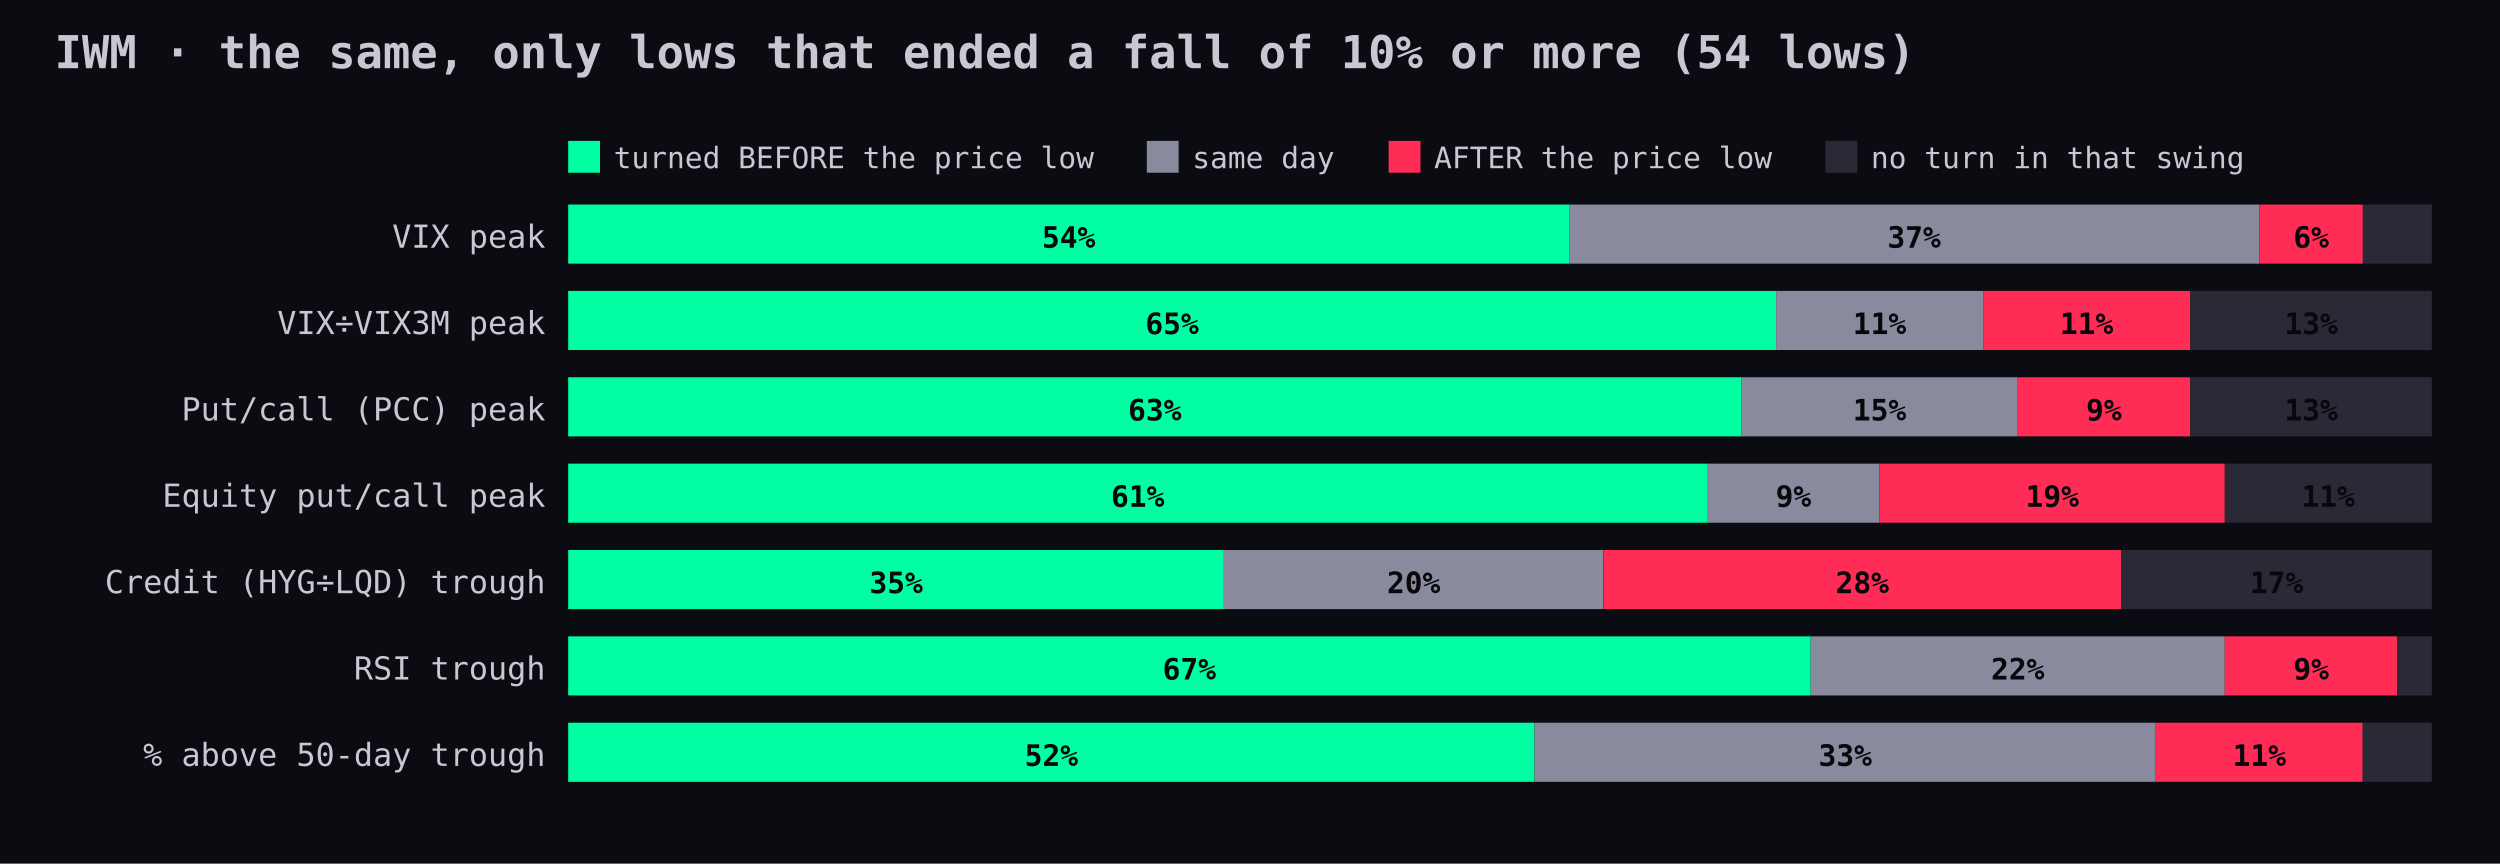
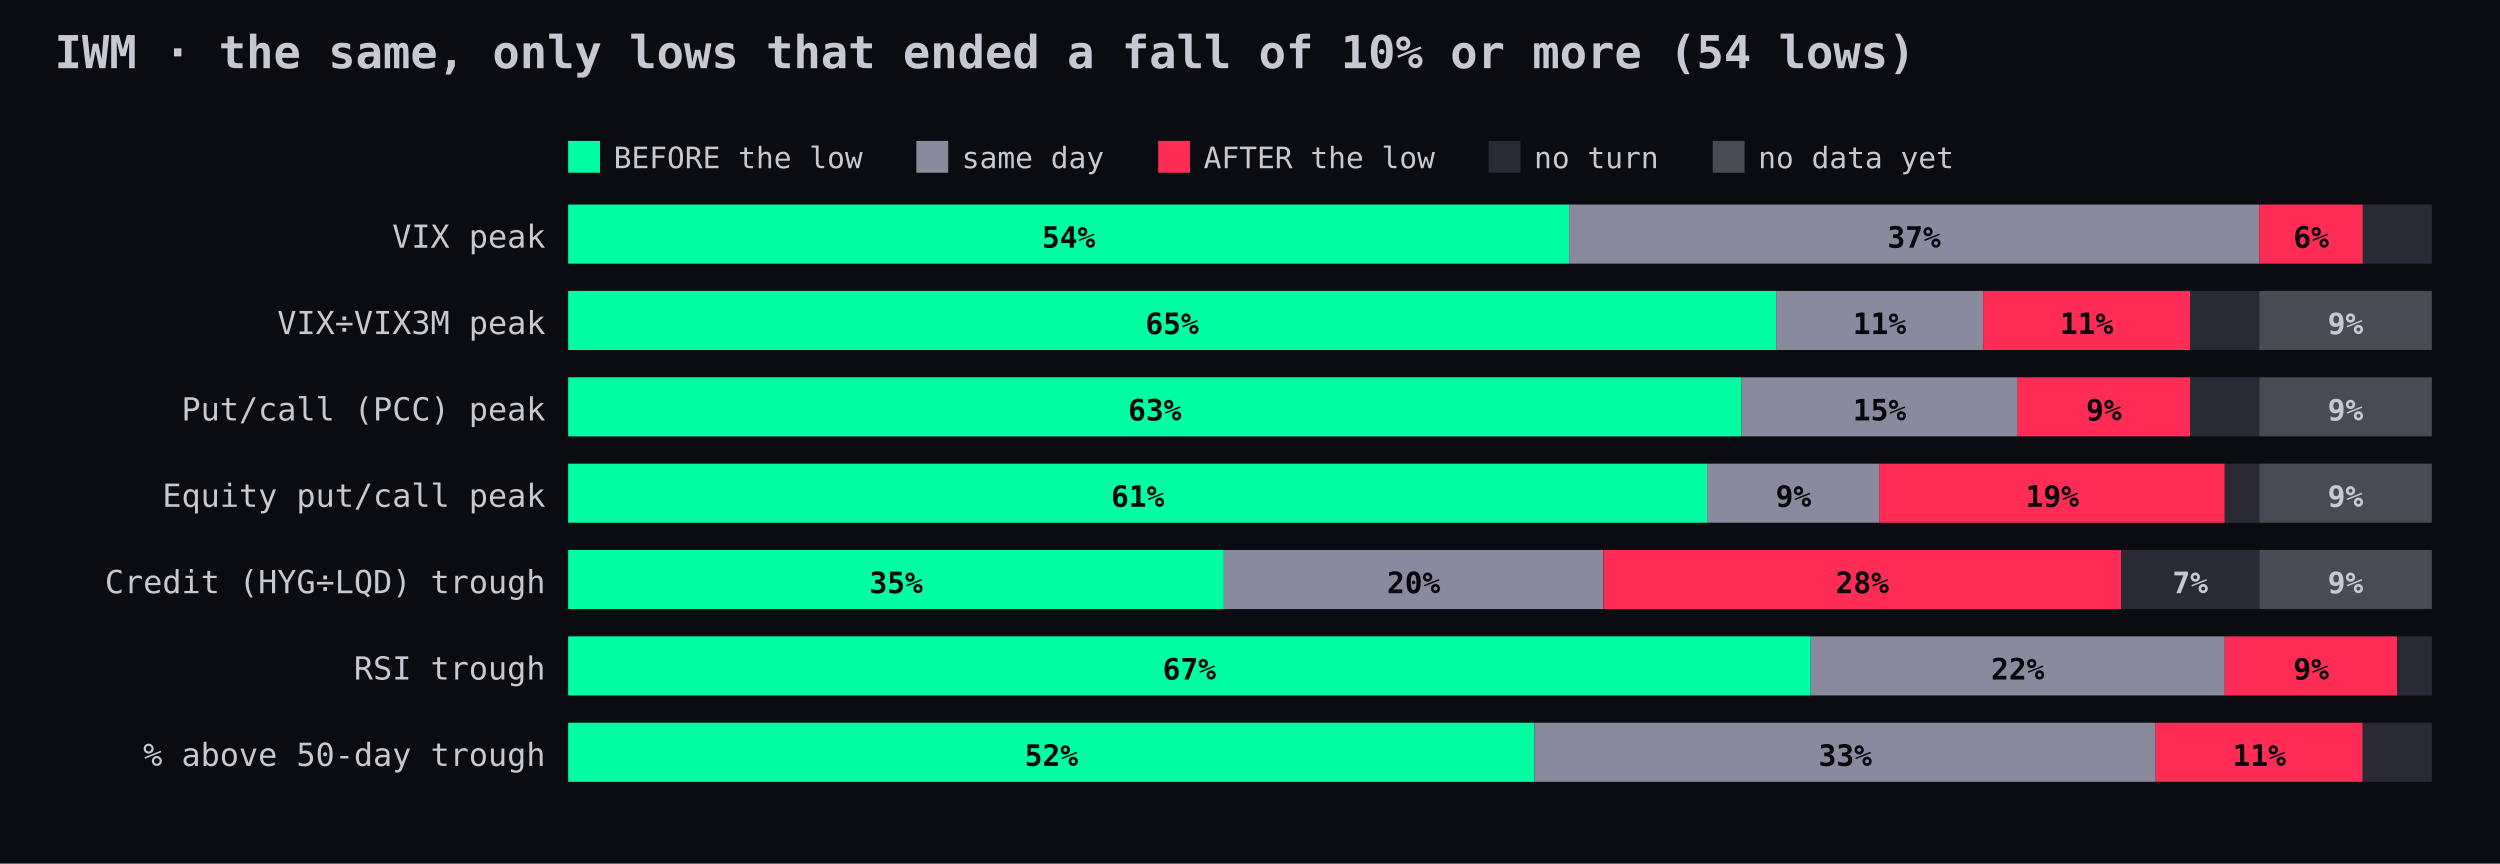
<svg xmlns="http://www.w3.org/2000/svg" viewBox="0 0 1100 380" width="1100" height="380" font-family="ui-monospace,Menlo,monospace">
  <rect width="1100" height="380" fill="#0B0B12" />
  <text x="24" y="30" fill="#C8C8D2" font-size="20" font-weight="600">IWM · the same, only lows that ended a fall of 10% or more (54 lows)</text>
  <rect x="250" y="62" width="14" height="14" fill="#00FFA3" />
-   <text x="270" y="74" fill="#C8C8D2" font-size="13">turned BEFORE the price low</text>
-   <rect x="504.6" y="62" width="14" height="14" fill="#8A8A9E" />
-   <text x="524.6" y="74" fill="#C8C8D2" font-size="13">same day</text>
-   <rect x="611" y="62" width="14" height="14" fill="#FF2D55" />
-   <text x="631" y="74" fill="#C8C8D2" font-size="13">AFTER the price low</text>
-   <rect x="803.2" y="62" width="14" height="14" fill="#2A2A36" />
-   <text x="823.2" y="74" fill="#C8C8D2" font-size="13">no turn in that swing</text>
+   <text x="270" y="74" fill="#C8C8D2" font-size="13">BEFORE the low</text>
+   <rect x="403.2" y="62" width="14" height="14" fill="#8A8A9E" />
+   <text x="423.2" y="74" fill="#C8C8D2" font-size="13">same day</text>
+   <rect x="509.6" y="62" width="14" height="14" fill="#FF2D55" />
+   <text x="529.6" y="74" fill="#C8C8D2" font-size="13">AFTER the low</text>
+   <rect x="655" y="62" width="14" height="14" fill="#2A2A36" />
+   <text x="675" y="74" fill="#C8C8D2" font-size="13">no turn</text>
+   <rect x="753.6" y="62" width="14" height="14" fill="#4A4A54" />
+   <text x="773.6" y="74" fill="#C8C8D2" font-size="13">no data yet</text>
  <text x="240" y="109" fill="#C8C8D2" font-size="14" text-anchor="end">VIX peak</text>
  <rect x="250" y="90" width="440.4" height="26" fill="#00FFA3" />
  <text x="470.2" y="109" fill="#07070C" font-size="13" font-weight="700" text-anchor="middle">54%</text>
  <rect x="690.4" y="90" width="303.7" height="26" fill="#8A8A9E" />
  <text x="842.2" y="109" fill="#07070C" font-size="13" font-weight="700" text-anchor="middle">37%</text>
  <rect x="994.1" y="90" width="45.6" height="26" fill="#FF2D55" />
  <text x="1016.9" y="109" fill="#07070C" font-size="13" font-weight="700" text-anchor="middle">6%</text>
  <rect x="1039.6" y="90" width="30.4" height="26" fill="#2A2A36" />
  <text x="240" y="147" fill="#C8C8D2" font-size="14" text-anchor="end">VIX÷VIX3M peak</text>
  <rect x="250" y="128" width="531.5" height="26" fill="#00FFA3" />
  <text x="515.7" y="147" fill="#07070C" font-size="13" font-weight="700" text-anchor="middle">65%</text>
  <rect x="781.5" y="128" width="91.1" height="26" fill="#8A8A9E" />
  <text x="827" y="147" fill="#07070C" font-size="13" font-weight="700" text-anchor="middle">11%</text>
  <rect x="872.6" y="128" width="91.1" height="26" fill="#FF2D55" />
  <text x="918.1" y="147" fill="#07070C" font-size="13" font-weight="700" text-anchor="middle">11%</text>
-   <rect x="963.7" y="128" width="106.3" height="26" fill="#2A2A36" />
-   <text x="1016.9" y="147" fill="#07070C" font-size="13" font-weight="700" text-anchor="middle">13%</text>
+   <rect x="963.7" y="128" width="30.4" height="26" fill="#2A2A36" />
+   <rect x="994.1" y="128" width="75.9" height="26" fill="#4A4A54" />
+   <text x="1032" y="147" fill="#C8C8D2" font-size="13" font-weight="700" text-anchor="middle">9%</text>
  <text x="240" y="185" fill="#C8C8D2" font-size="14" text-anchor="end">Put/call (PCC) peak</text>
  <rect x="250" y="166" width="516.3" height="26" fill="#00FFA3" />
  <text x="508.1" y="185" fill="#07070C" font-size="13" font-weight="700" text-anchor="middle">63%</text>
  <rect x="766.3" y="166" width="121.5" height="26" fill="#8A8A9E" />
  <text x="827" y="185" fill="#07070C" font-size="13" font-weight="700" text-anchor="middle">15%</text>
  <rect x="887.8" y="166" width="75.9" height="26" fill="#FF2D55" />
  <text x="925.7" y="185" fill="#07070C" font-size="13" font-weight="700" text-anchor="middle">9%</text>
-   <rect x="963.7" y="166" width="106.3" height="26" fill="#2A2A36" />
-   <text x="1016.9" y="185" fill="#07070C" font-size="13" font-weight="700" text-anchor="middle">13%</text>
+   <rect x="963.7" y="166" width="30.4" height="26" fill="#2A2A36" />
+   <rect x="994.1" y="166" width="75.9" height="26" fill="#4A4A54" />
+   <text x="1032" y="185" fill="#C8C8D2" font-size="13" font-weight="700" text-anchor="middle">9%</text>
  <text x="240" y="223" fill="#C8C8D2" font-size="14" text-anchor="end">Equity put/call peak</text>
  <rect x="250" y="204" width="501.1" height="26" fill="#00FFA3" />
  <text x="500.6" y="223" fill="#07070C" font-size="13" font-weight="700" text-anchor="middle">61%</text>
  <rect x="751.1" y="204" width="75.9" height="26" fill="#8A8A9E" />
  <text x="789.1" y="223" fill="#07070C" font-size="13" font-weight="700" text-anchor="middle">9%</text>
  <rect x="827" y="204" width="151.9" height="26" fill="#FF2D55" />
  <text x="903" y="223" fill="#07070C" font-size="13" font-weight="700" text-anchor="middle">19%</text>
-   <rect x="978.9" y="204" width="91.1" height="26" fill="#2A2A36" />
-   <text x="1024.4" y="223" fill="#07070C" font-size="13" font-weight="700" text-anchor="middle">11%</text>
+   <rect x="978.9" y="204" width="15.2" height="26" fill="#2A2A36" />
+   <rect x="994.1" y="204" width="75.9" height="26" fill="#4A4A54" />
+   <text x="1032" y="223" fill="#C8C8D2" font-size="13" font-weight="700" text-anchor="middle">9%</text>
  <text x="240" y="261" fill="#C8C8D2" font-size="14" text-anchor="end">Credit (HYG÷LQD) trough</text>
  <rect x="250" y="242" width="288.5" height="26" fill="#00FFA3" />
  <text x="394.3" y="261" fill="#07070C" font-size="13" font-weight="700" text-anchor="middle">35%</text>
  <rect x="538.5" y="242" width="167" height="26" fill="#8A8A9E" />
  <text x="622" y="261" fill="#07070C" font-size="13" font-weight="700" text-anchor="middle">20%</text>
  <rect x="705.6" y="242" width="227.8" height="26" fill="#FF2D55" />
  <text x="819.4" y="261" fill="#07070C" font-size="13" font-weight="700" text-anchor="middle">28%</text>
-   <rect x="933.3" y="242" width="136.7" height="26" fill="#2A2A36" />
-   <text x="1001.7" y="261" fill="#07070C" font-size="13" font-weight="700" text-anchor="middle">17%</text>
+   <rect x="933.3" y="242" width="60.7" height="26" fill="#2A2A36" />
+   <text x="963.7" y="261" fill="#C8C8D2" font-size="13" font-weight="700" text-anchor="middle">7%</text>
+   <rect x="994.1" y="242" width="75.9" height="26" fill="#4A4A54" />
+   <text x="1032" y="261" fill="#C8C8D2" font-size="13" font-weight="700" text-anchor="middle">9%</text>
  <text x="240" y="299" fill="#C8C8D2" font-size="14" text-anchor="end">RSI trough</text>
  <rect x="250" y="280" width="546.7" height="26" fill="#00FFA3" />
  <text x="523.3" y="299" fill="#07070C" font-size="13" font-weight="700" text-anchor="middle">67%</text>
  <rect x="796.7" y="280" width="182.2" height="26" fill="#8A8A9E" />
  <text x="887.8" y="299" fill="#07070C" font-size="13" font-weight="700" text-anchor="middle">22%</text>
  <rect x="978.9" y="280" width="75.9" height="26" fill="#FF2D55" />
  <text x="1016.9" y="299" fill="#07070C" font-size="13" font-weight="700" text-anchor="middle">9%</text>
  <rect x="1054.8" y="280" width="15.2" height="26" fill="#2A2A36" />
  <text x="240" y="337" fill="#C8C8D2" font-size="14" text-anchor="end">% above 50-day trough</text>
  <rect x="250" y="318" width="425.2" height="26" fill="#00FFA3" />
  <text x="462.6" y="337" fill="#07070C" font-size="13" font-weight="700" text-anchor="middle">52%</text>
  <rect x="675.2" y="318" width="273.3" height="26" fill="#8A8A9E" />
  <text x="811.9" y="337" fill="#07070C" font-size="13" font-weight="700" text-anchor="middle">33%</text>
  <rect x="948.5" y="318" width="91.1" height="26" fill="#FF2D55" />
  <text x="994.1" y="337" fill="#07070C" font-size="13" font-weight="700" text-anchor="middle">11%</text>
  <rect x="1039.6" y="318" width="30.4" height="26" fill="#2A2A36" />
</svg>
